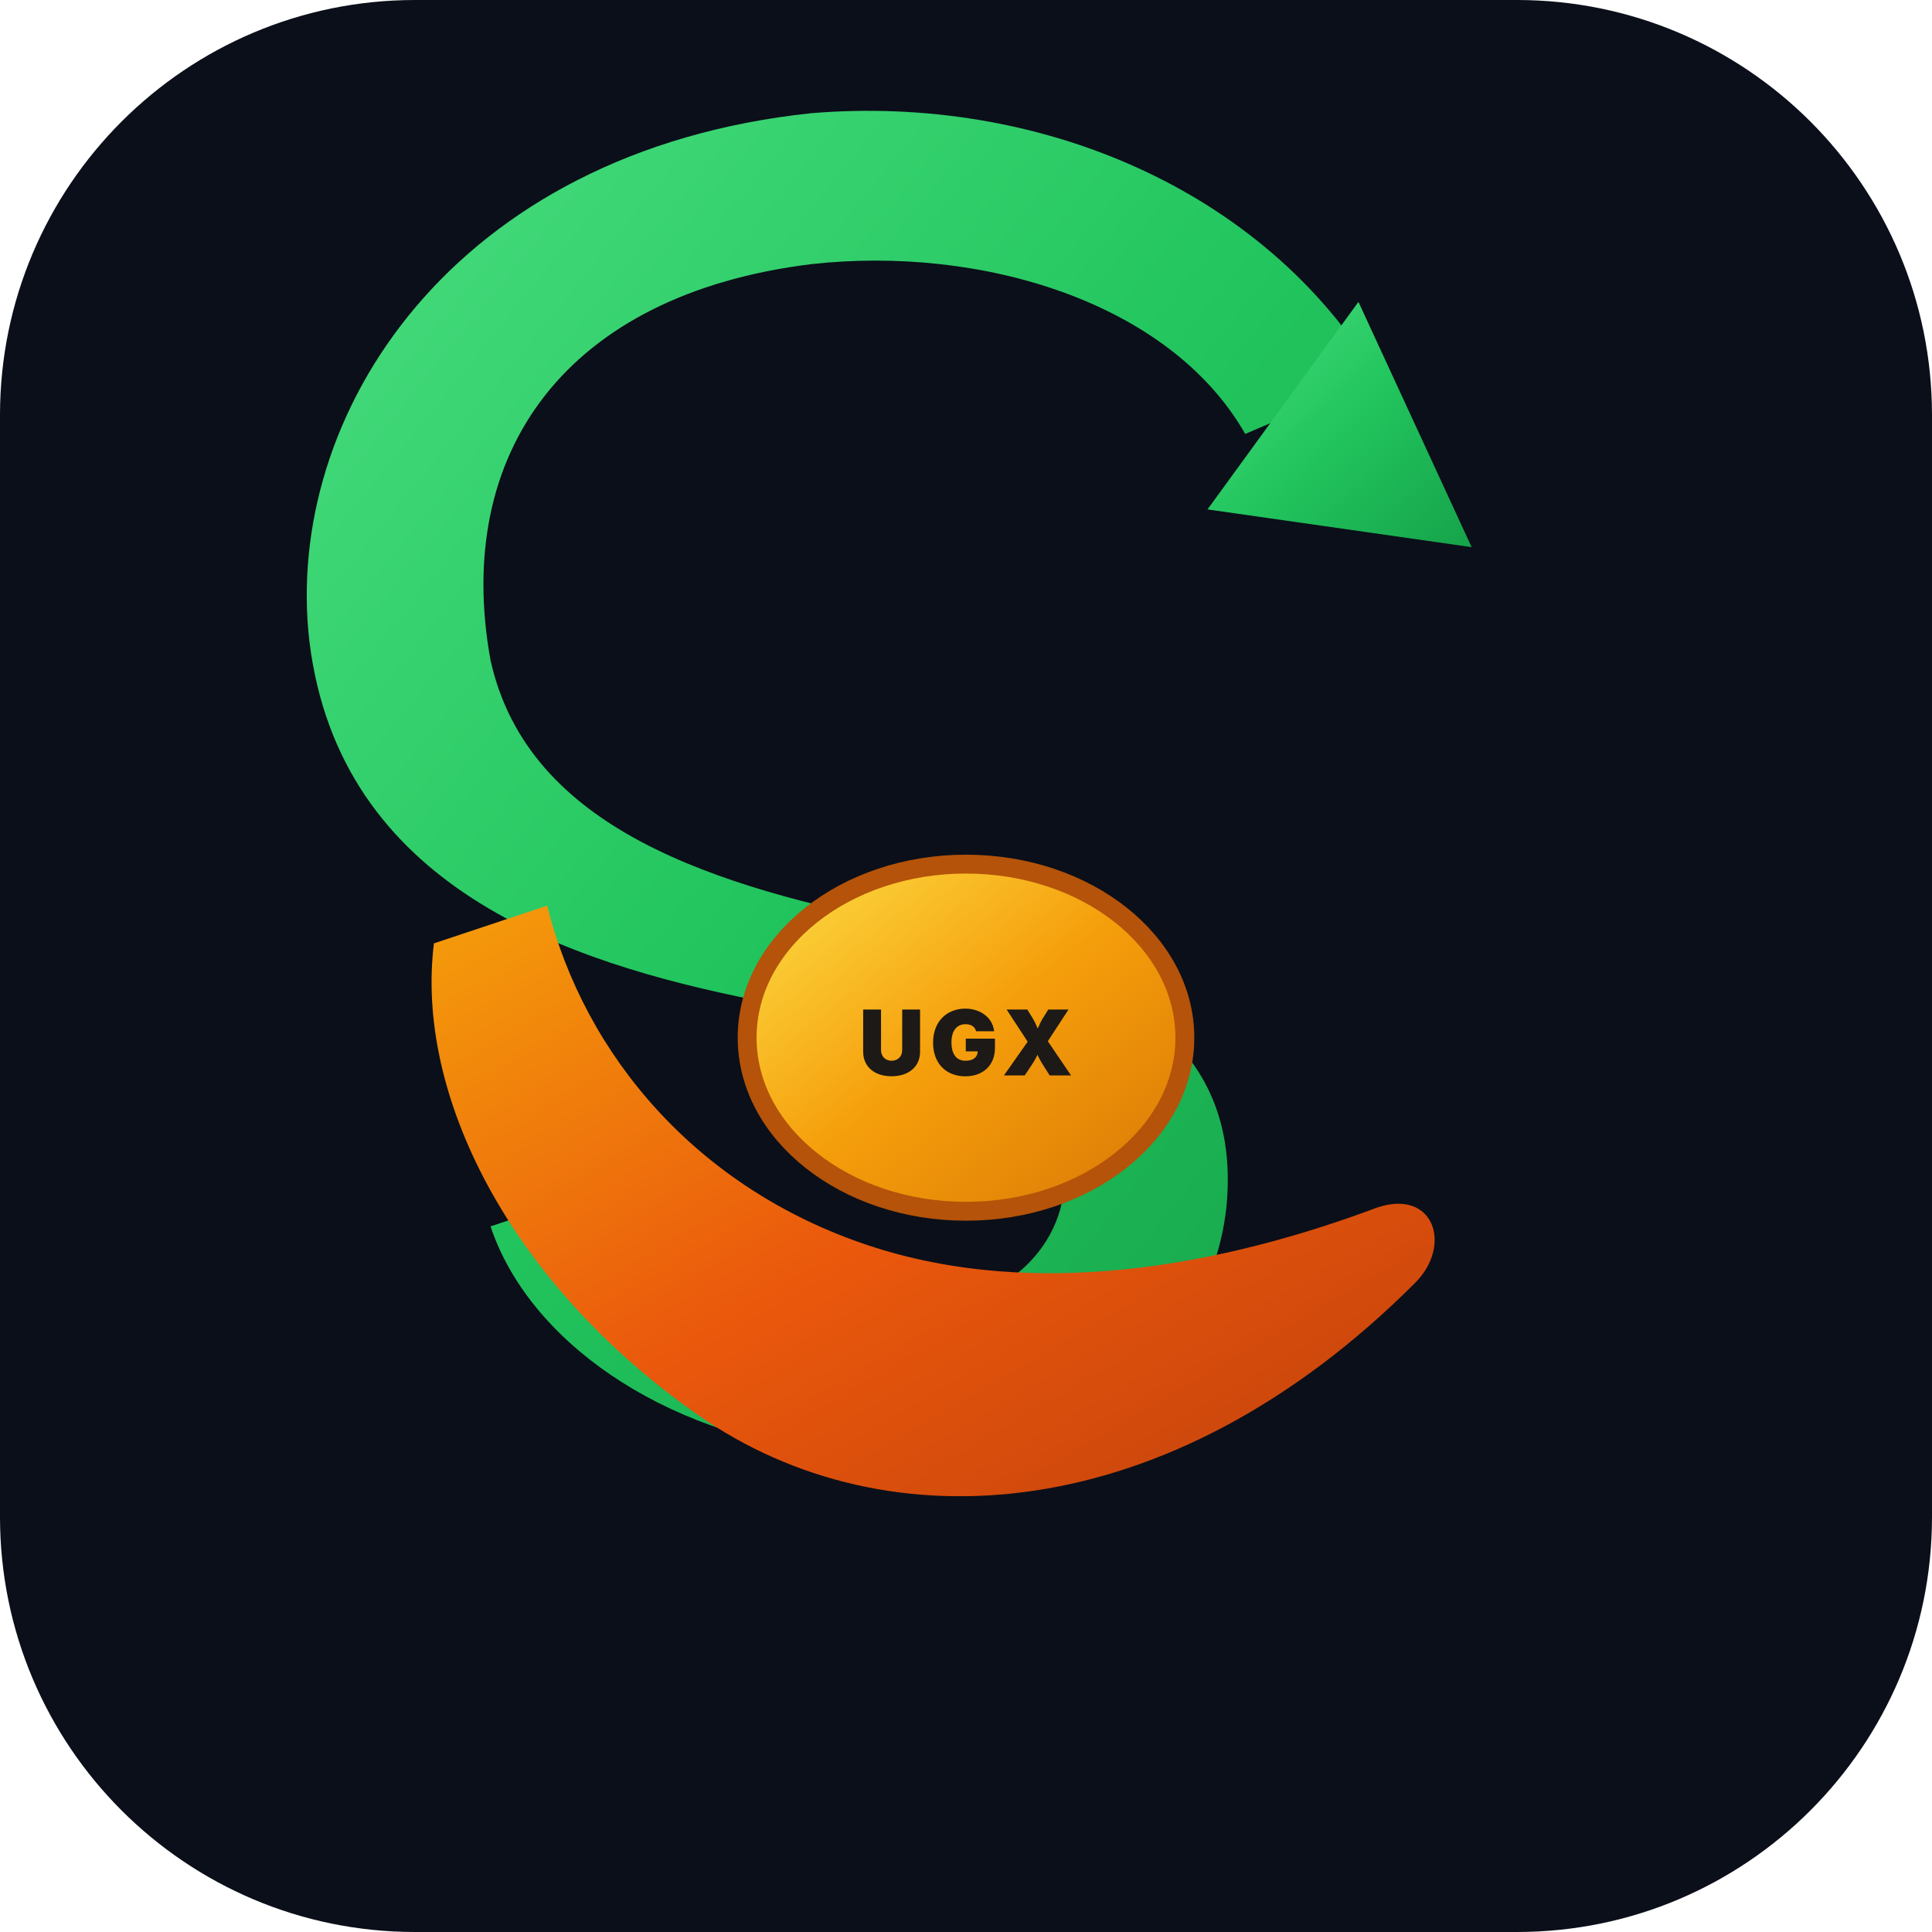
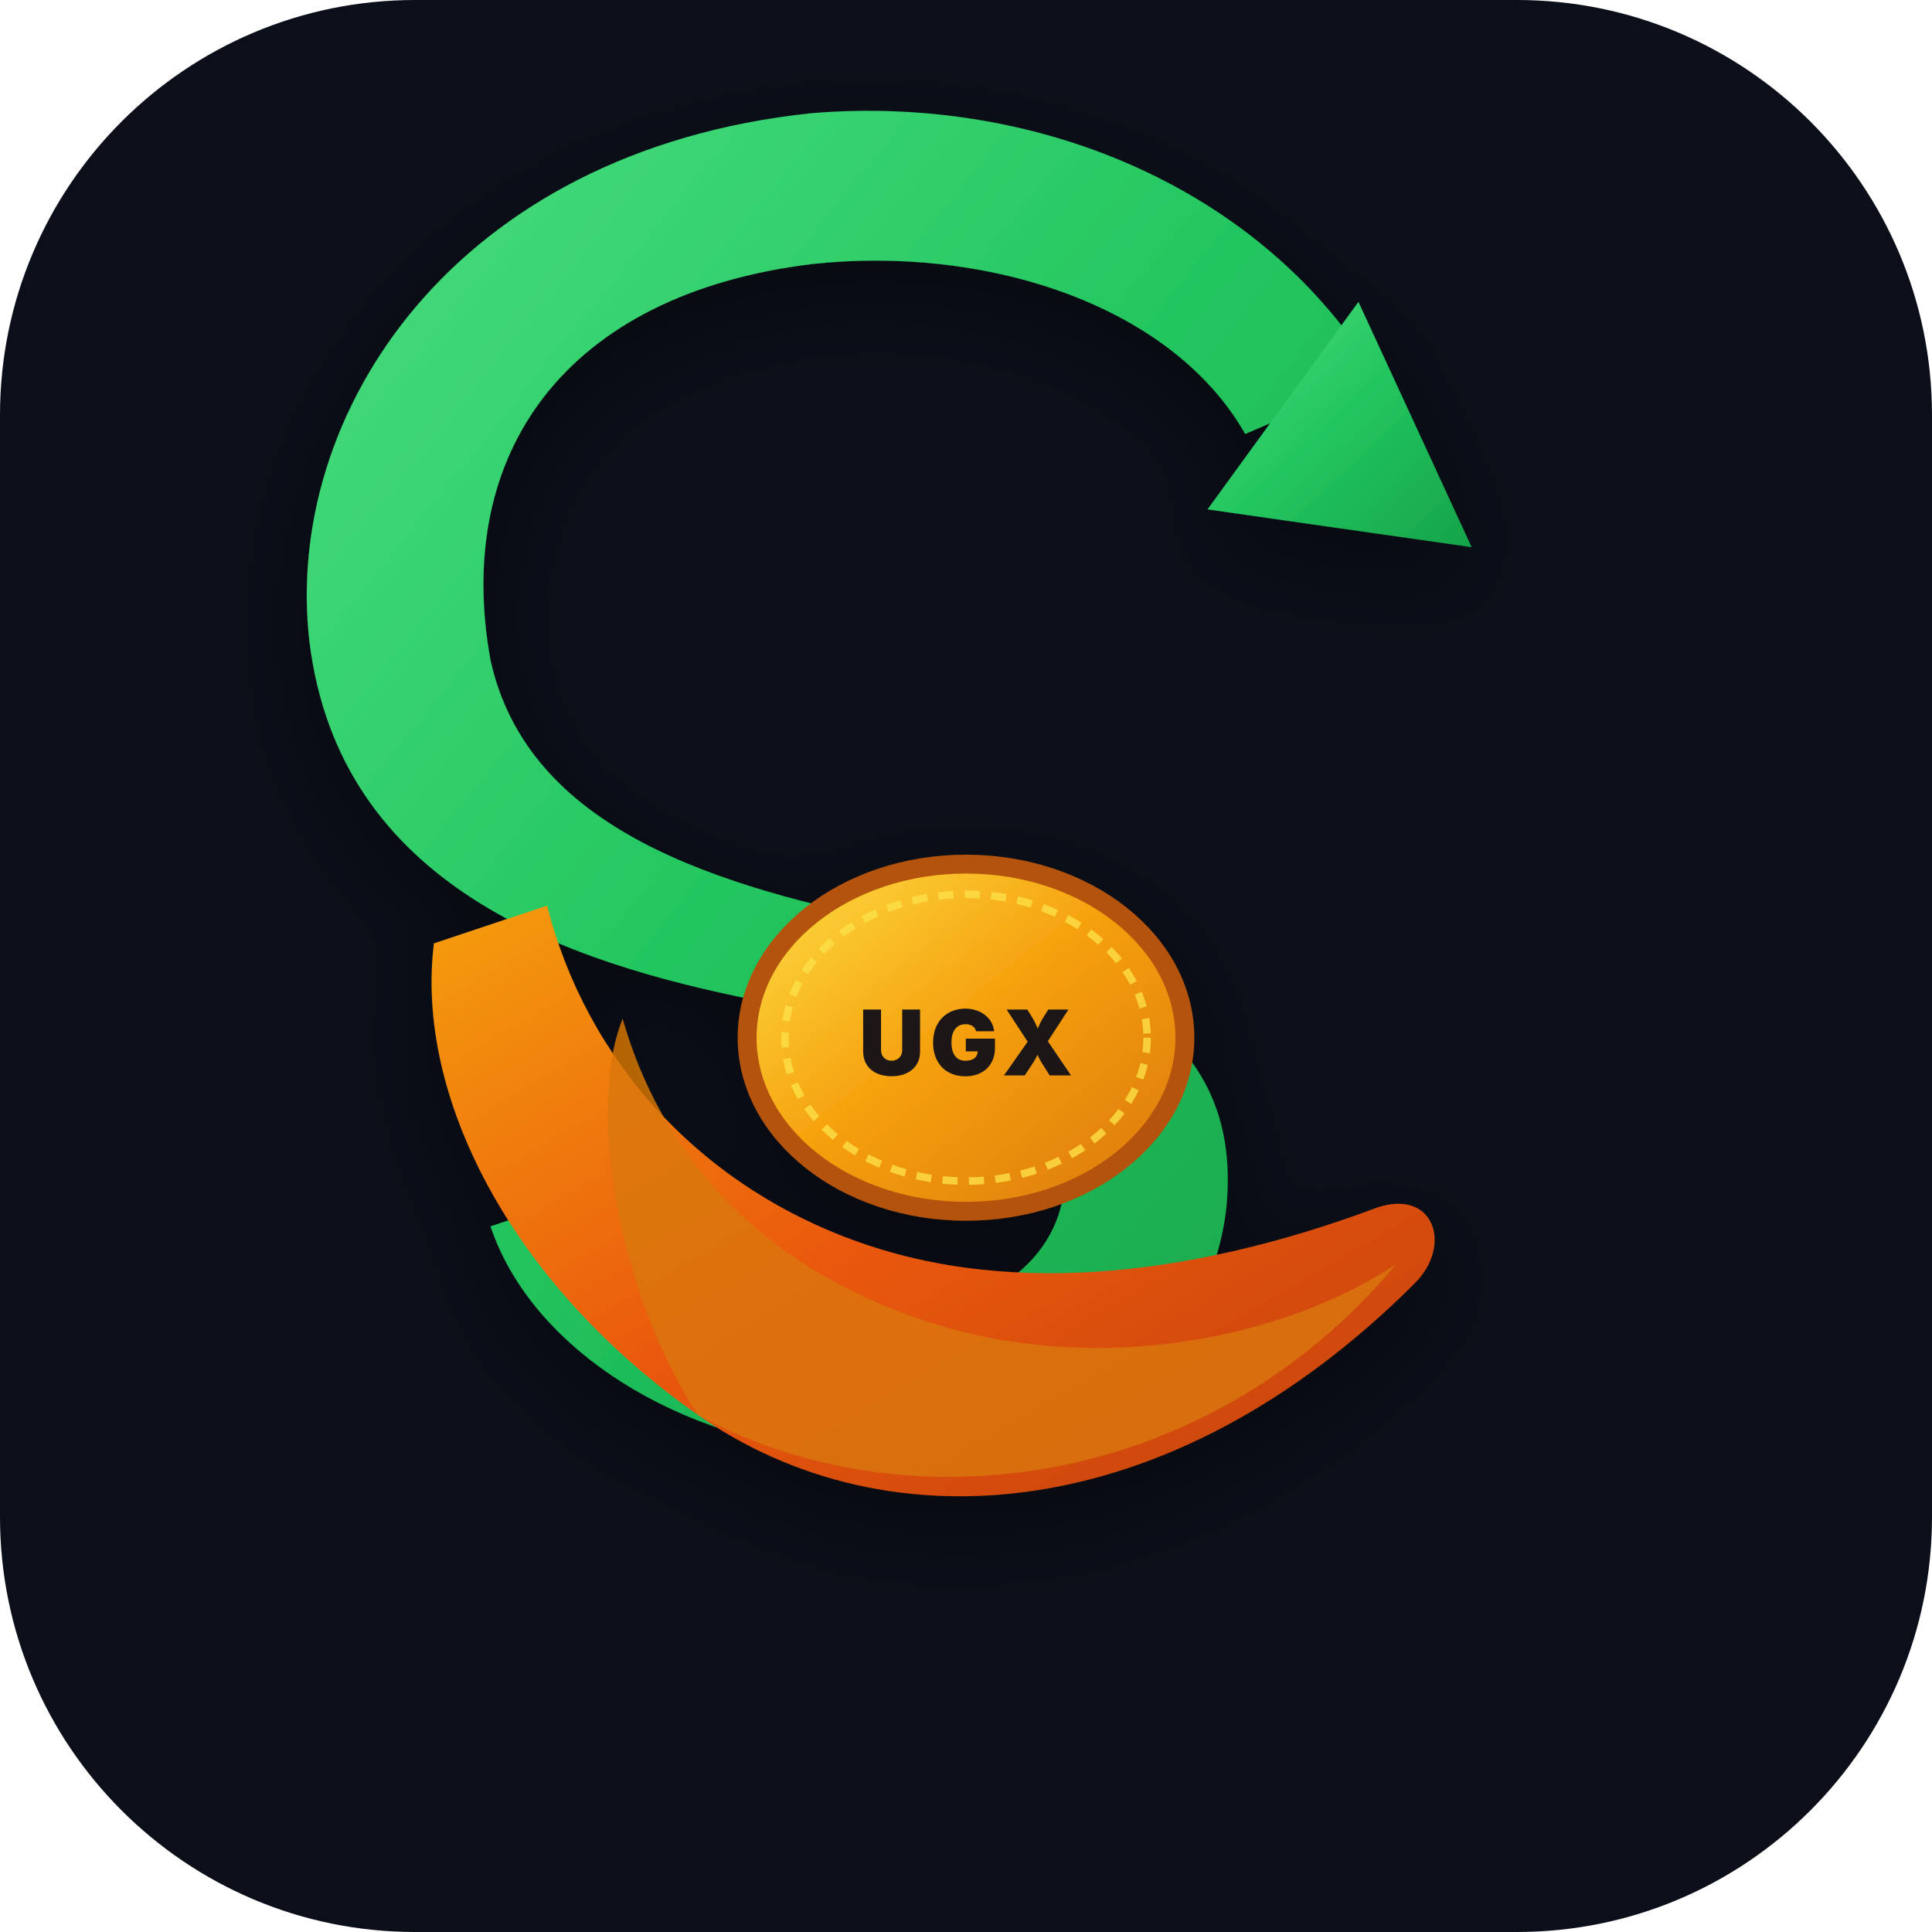
<svg xmlns="http://www.w3.org/2000/svg" viewBox="0 0 512 512" width="100%" height="100%" fill="none">
  <defs>
-     <linearGradient id="spendyGreenIcon" x1="0%" y1="0%" x2="100%" y2="100%">
+     <linearGradient id="spendyGreen" x1="0%" y1="0%" x2="100%" y2="100%">
      <stop offset="0%" stop-color="#4ADE80" />
      <stop offset="50%" stop-color="#22C55E" />
      <stop offset="100%" stop-color="#16A34A" />
    </linearGradient>
-     <linearGradient id="spendyOrangeIcon" x1="0%" y1="0%" x2="100%" y2="100%">
+     <linearGradient id="spendyOrange" x1="0%" y1="0%" x2="100%" y2="100%">
      <stop offset="0%" stop-color="#F59E0B" />
      <stop offset="50%" stop-color="#EA580C" />
      <stop offset="100%" stop-color="#C2410C" />
    </linearGradient>
-     <linearGradient id="coinGoldIcon" x1="0%" y1="0%" x2="100%" y2="100%">
+     <linearGradient id="coinGold" x1="0%" y1="0%" x2="100%" y2="100%">
      <stop offset="0%" stop-color="#FDE047" />
      <stop offset="50%" stop-color="#F59E0B" />
      <stop offset="100%" stop-color="#D97706" />
    </linearGradient>
+     <filter id="logoGlow" x="-15%" y="-15%" width="130%" height="130%">
+       <feDropShadow dx="0" dy="8" stdDeviation="12" flood-color="#000000" flood-opacity="0.4" />
+     </filter>
  </defs>
  <rect width="512" height="512" rx="110" fill="#0B0F19" />
-   <g transform="translate(0, 0)">
-     <path d="M 330 115          C 310 80, 260 65, 215 70          C 150 78, 120 120, 130 175          C 140 220, 190 235, 240 245          C 285 255, 330 270, 325 320          C 320 365, 275 390, 220 385          C 175 380, 140 355, 130 325          L 175 310          C 180 325, 200 345, 230 348          C 260 350, 280 335, 282 315          C 285 285, 250 275, 200 265          C 150 255, 90 235, 82 170          C 75 110, 120 40, 215 30          C 275 25, 335 50, 365 100          Z" fill="url(#spendyGreenIcon)" />
-     <path d="M 360 80 L 390 145 L 320 135 Z" fill="url(#spendyGreenIcon)" />
-     <path d="M 115 250          C 110 290, 135 340, 185 375          C 235 410, 310 405, 375 340          C 385 330, 380 315, 365 320          C 325 335, 275 345, 230 330          C 185 315, 155 280, 145 240          Z" fill="url(#spendyOrangeIcon)" />
-     <ellipse cx="256" cy="275" rx="58" ry="46" fill="url(#coinGoldIcon)" stroke="#B45309" stroke-width="5" />
+   <g filter="url(#logoGlow)" transform="translate(0, 0)">
+     <path d="M 330 115          C 310 80, 260 65, 215 70          C 150 78, 120 120, 130 175          C 140 220, 190 235, 240 245          C 285 255, 330 270, 325 320          C 320 365, 275 390, 220 385          C 175 380, 140 355, 130 325          L 175 310          C 180 325, 200 345, 230 348          C 260 350, 280 335, 282 315          C 285 285, 250 275, 200 265          C 150 255, 90 235, 82 170          C 75 110, 120 40, 215 30          C 275 25, 335 50, 365 100          Z" fill="url(#spendyGreen)" />
+     <path d="M 360 80 L 390 145 L 320 135 Z" fill="url(#spendyGreen)" />
+     <path d="M 115 250          C 110 290, 135 340, 185 375          C 235 410, 310 405, 375 340          C 385 330, 380 315, 365 320          C 325 335, 275 345, 230 330          C 185 315, 155 280, 145 240          Z" fill="url(#spendyOrange)" />
+     <path d="M 185 375          C 240 405, 320 395, 370 335          C 340 355, 290 365, 245 350          C 200 335, 175 305, 165 270          C 155 295, 165 345, 185 375 Z" fill="#D97706" opacity="0.8" />
+     <ellipse cx="256" cy="275" rx="58" ry="46" fill="url(#coinGold)" stroke="#B45309" stroke-width="5" />
+     <ellipse cx="256" cy="275" rx="48" ry="38" fill="none" stroke="#FDE047" stroke-width="2" stroke-dasharray="4,3" opacity="0.8" />
    <text x="256" y="285" font-family="'Inter', system-ui, -apple-system, sans-serif" font-weight="900" font-size="24" fill="#1C1917" text-anchor="middle" letter-spacing="1.5">UGX</text>
  </g>
</svg>
